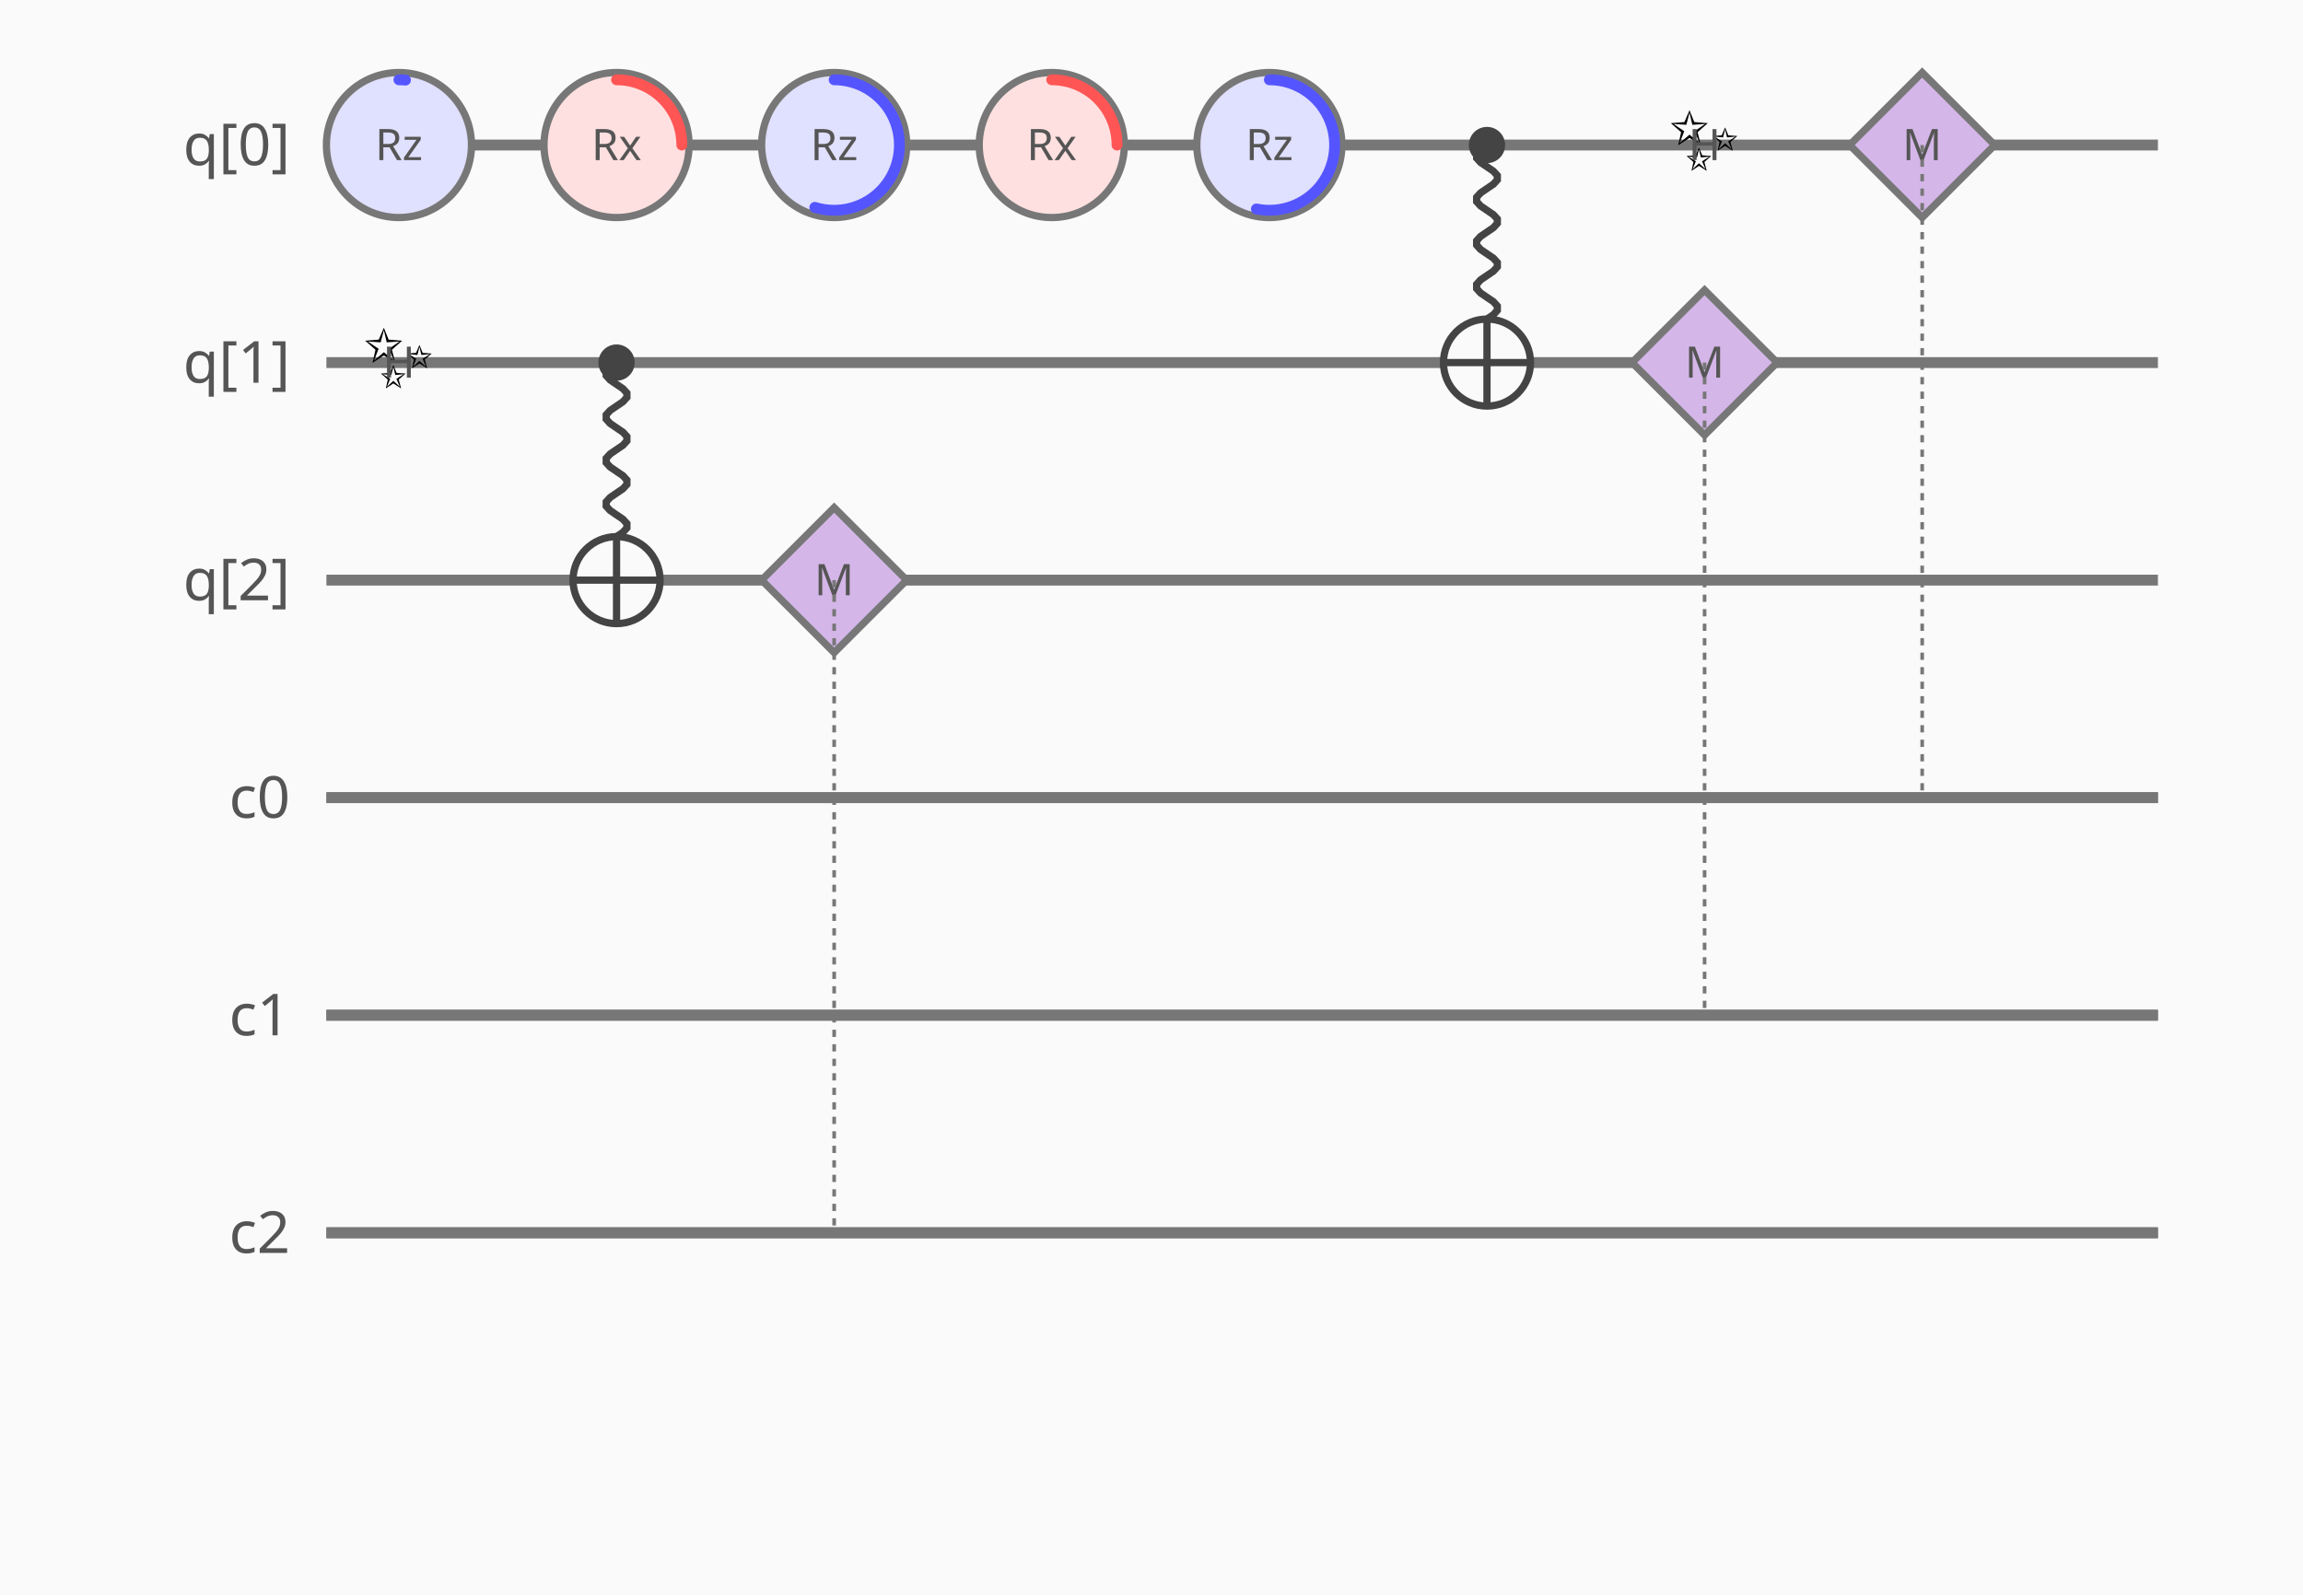
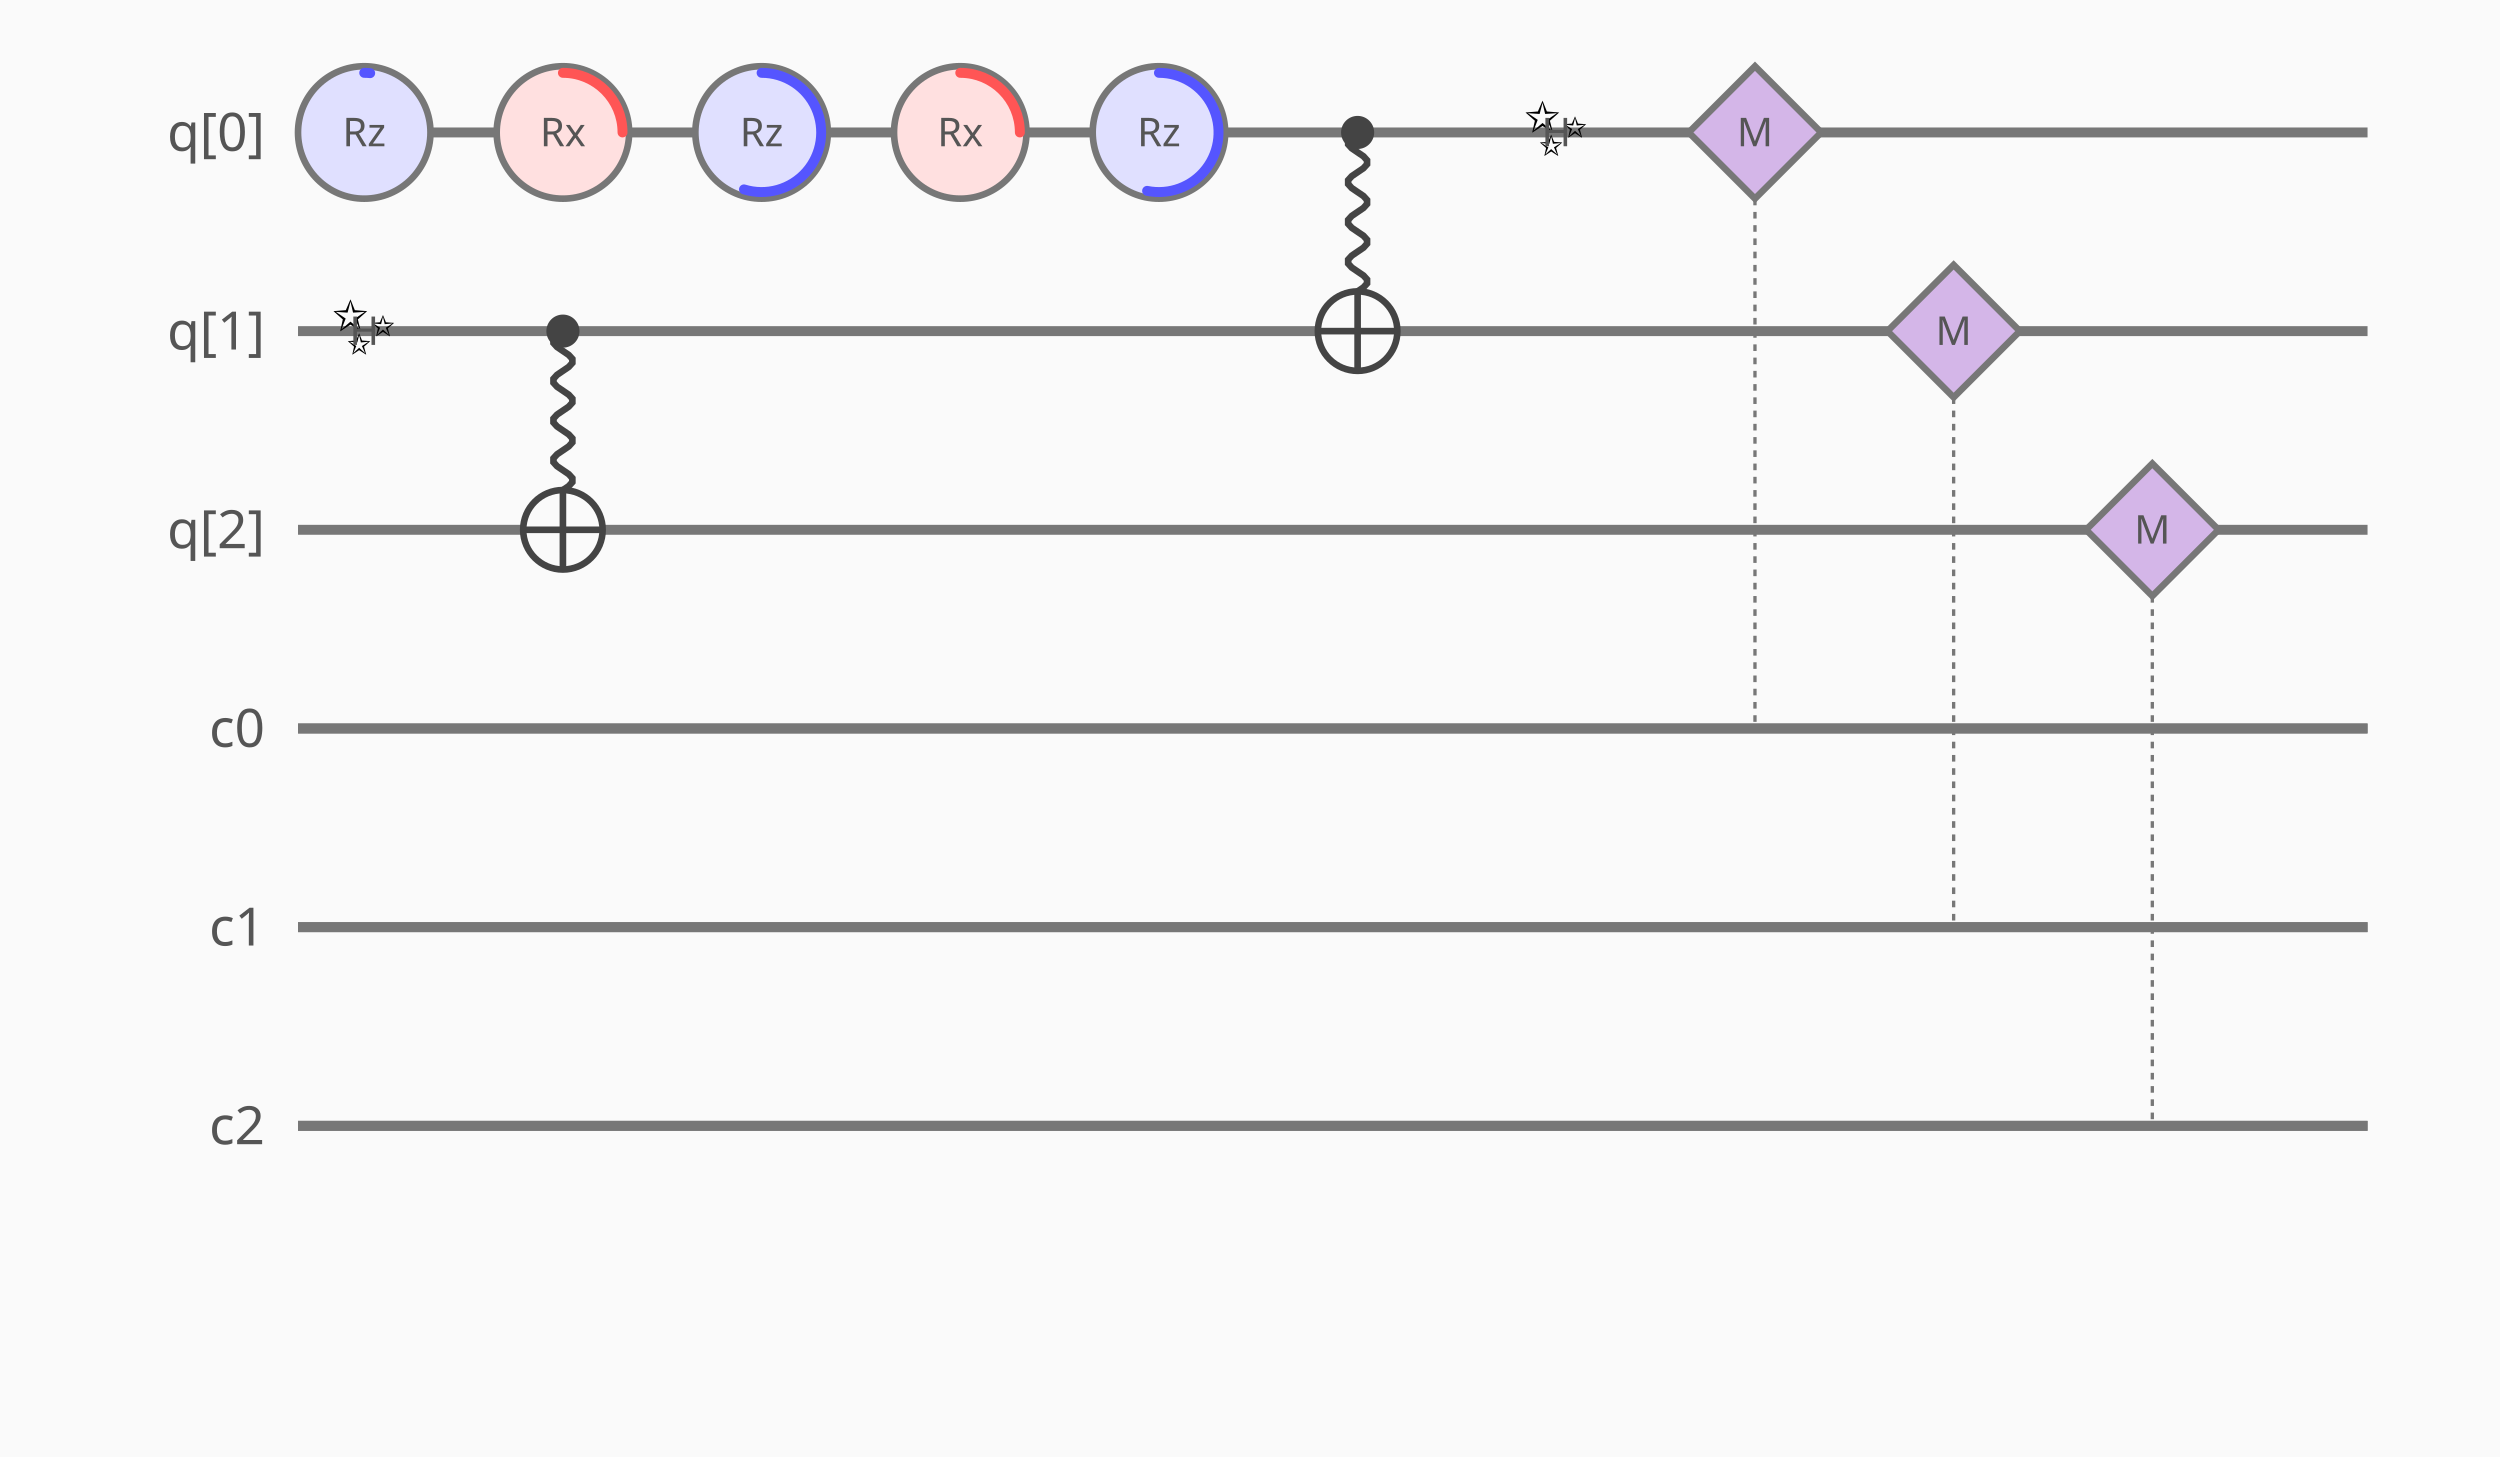
- <svg xmlns="http://www.w3.org/2000/svg" width="635.0" height="440" viewBox="0 0 635.0 440">
+ <svg xmlns="http://www.w3.org/2000/svg" width="755.0" height="440" viewBox="0 0 755.0 440">
  <rect width="100%" height="100%" fill="#fafafa" />
  <text x="80" y="220" fill="#555555" font-family="calibri" font-size="16" text-anchor="end" dominant-baseline="middle">c0</text>
  <text x="80" y="280" fill="#555555" font-family="calibri" font-size="16" text-anchor="end" dominant-baseline="middle">c1</text>
  <text x="80" y="340" fill="#555555" font-family="calibri" font-size="16" text-anchor="end" dominant-baseline="middle">c2</text>
  <text x="80" y="40" fill="#555555" font-family="calibri" font-size="16" text-anchor="end" dominant-baseline="middle">q[0]</text>
  <text x="80" y="100" fill="#555555" font-family="calibri" font-size="16" text-anchor="end" dominant-baseline="middle">q[1]</text>
  <text x="80" y="160" fill="#555555" font-family="calibri" font-size="16" text-anchor="end" dominant-baseline="middle">q[2]</text>
-   <line x1="90" y1="40" x2="595.0" y2="40" stroke="#777777" stroke-width="3" stroke-dasharray="" />
-   <line x1="90" y1="100" x2="595.0" y2="100" stroke="#777777" stroke-width="3" stroke-dasharray="" />
-   <line x1="90" y1="160" x2="595.0" y2="160" stroke="#777777" stroke-width="3" stroke-dasharray="" />
-   <line x1="90" y1="220" x2="595.0" y2="220" stroke="#777777" stroke-width="3" stroke-dasharray="" />
-   <line x1="90" y1="220" x2="595.0" y2="220" stroke="#777777" stroke-width="3" stroke-dasharray="" />
-   <line x1="90" y1="280" x2="595.0" y2="280" stroke="#777777" stroke-width="3" stroke-dasharray="" />
-   <line x1="90" y1="280" x2="595.0" y2="280" stroke="#777777" stroke-width="3" stroke-dasharray="" />
-   <line x1="90" y1="340" x2="595.0" y2="340" stroke="#777777" stroke-width="3" stroke-dasharray="" />
-   <line x1="90" y1="340" x2="595.0" y2="340" stroke="#777777" stroke-width="3" stroke-dasharray="" />
+   <line x1="90" y1="40" x2="715.0" y2="40" stroke="#777777" stroke-width="3" stroke-dasharray="" />
+   <line x1="90" y1="100" x2="715.0" y2="100" stroke="#777777" stroke-width="3" stroke-dasharray="" />
+   <line x1="90" y1="160" x2="715.0" y2="160" stroke="#777777" stroke-width="3" stroke-dasharray="" />
+   <line x1="90" y1="220" x2="715.0" y2="220" stroke="#777777" stroke-width="3" stroke-dasharray="" />
+   <line x1="90" y1="220" x2="715.0" y2="220" stroke="#777777" stroke-width="3" stroke-dasharray="" />
+   <line x1="90" y1="280" x2="715.0" y2="280" stroke="#777777" stroke-width="3" stroke-dasharray="" />
+   <line x1="90" y1="280" x2="715.0" y2="280" stroke="#777777" stroke-width="3" stroke-dasharray="" />
+   <line x1="90" y1="340" x2="715.0" y2="340" stroke="#777777" stroke-width="3" stroke-dasharray="" />
+   <line x1="90" y1="340" x2="715.0" y2="340" stroke="#777777" stroke-width="3" stroke-dasharray="" />
+   <path d="M 170.0 100.0 L 168.237 101.2 L 167.147 102.4 L 167.147 103.6 L 168.237 104.8 L 170.0 106.0 L 171.763 107.2 L 172.853 108.4 L 172.853 109.6 L 171.763 110.8 L 170.0 112.0 L 168.237 113.2 L 167.147 114.4 L 167.147 115.6 L 168.237 116.8 L 170.0 118.0 L 171.763 119.2 L 172.853 120.4 L 172.853 121.6 L 171.763 122.8 L 170.0 124.0 L 168.237 125.2 L 167.147 126.4 L 167.147 127.6 L 168.237 128.8 L 170.0 130.0 L 171.763 131.2 L 172.853 132.4 L 172.853 133.6 L 171.763 134.8 L 170.0 136.0 L 168.237 137.2 L 167.147 138.4 L 167.147 139.6 L 168.237 140.8 L 170.0 142.0 L 171.763 143.2 L 172.853 144.4 L 172.853 145.6 L 171.763 146.8 L 170.0 148.0 L 168.237 149.2 L 167.147 150.4 L 167.147 151.6 L 168.237 152.8 L 170.0 154.0 L 171.763 155.2 L 172.853 156.4 L 172.853 157.6 L 171.763 158.8 L 170 160.0" stroke="#444444" stroke-width="2" fill="none" stroke-dasharray="" />
+   <path d="M 410.0 40.0 L 408.237 41.2 L 407.147 42.4 L 407.147 43.6 L 408.237 44.8 L 410.0 46.0 L 411.763 47.2 L 412.853 48.4 L 412.853 49.6 L 411.763 50.8 L 410.0 52.0 L 408.237 53.2 L 407.147 54.4 L 407.147 55.6 L 408.237 56.8 L 410.0 58.0 L 411.763 59.2 L 412.853 60.4 L 412.853 61.6 L 411.763 62.8 L 410.0 64.0 L 408.237 65.2 L 407.147 66.4 L 407.147 67.6 L 408.237 68.8 L 410.0 70.0 L 411.763 71.2 L 412.853 72.4 L 412.853 73.6 L 411.763 74.8 L 410.0 76.0 L 408.237 77.2 L 407.147 78.4 L 407.147 79.6 L 408.237 80.8 L 410.0 82.0 L 411.763 83.2 L 412.853 84.4 L 412.853 85.6 L 411.763 86.8 L 410.0 88.0 L 408.237 89.2 L 407.147 90.4 L 407.147 91.6 L 408.237 92.8 L 410.0 94.0 L 411.763 95.2 L 412.853 96.4 L 412.853 97.6 L 411.763 98.8 L 410.0 100.0" stroke="#444444" stroke-width="2" fill="none" stroke-dasharray="" />
+   <line x1="530.0" y1="40" x2="530.0" y2="220" stroke="#777777" stroke-width="1" stroke-dasharray="2,2" />
+   <line x1="590.0" y1="100" x2="590.0" y2="280" stroke="#777777" stroke-width="1" stroke-dasharray="2,2" />
+   <line x1="650.0" y1="160" x2="650.0" y2="340" stroke="#777777" stroke-width="1" stroke-dasharray="2,2" />
  <circle cx="110.0" cy="40" r="20" fill="#e0e0ff" stroke="#777777" stroke-width="2" />
  <path d="M 110.0 22.0 A 18 18 0 0 1 111.797 22.09" fill="none" stroke="#5555ff" stroke-width="3" stroke-linecap="round" />
  <text x="110.0" y="40" fill="#555555" font-family="sans-serif" font-size="12" text-anchor="middle" dominant-baseline="middle">Rz</text>
  <text x="110.0" y="100" font-size="24" text-anchor="middle" dominant-baseline="middle">✨</text>
  <text x="110.0" y="100" fill="#555555" font-family="sans-serif" font-size="12" text-anchor="middle" dominant-baseline="middle">H</text>
  <circle cx="170.0" cy="40" r="20" fill="#ffe0e0" stroke="#777777" stroke-width="2" />
  <path d="M 170.0 22.0 A 18 18 0 0 1 188.0 40.0" fill="none" stroke="#ff5555" stroke-width="3" stroke-linecap="round" />
  <text x="170.0" y="40" fill="#555555" font-family="sans-serif" font-size="12" text-anchor="middle" dominant-baseline="middle">Rx</text>
-   <path d="M 170.0 100.0 L 168.237 101.2 L 167.147 102.4 L 167.147 103.6 L 168.237 104.8 L 170.0 106.0 L 171.763 107.2 L 172.853 108.4 L 172.853 109.6 L 171.763 110.8 L 170.0 112.0 L 168.237 113.2 L 167.147 114.4 L 167.147 115.6 L 168.237 116.8 L 170.0 118.0 L 171.763 119.2 L 172.853 120.4 L 172.853 121.6 L 171.763 122.8 L 170.0 124.0 L 168.237 125.2 L 167.147 126.4 L 167.147 127.6 L 168.237 128.8 L 170.0 130.0 L 171.763 131.2 L 172.853 132.4 L 172.853 133.6 L 171.763 134.8 L 170.0 136.0 L 168.237 137.2 L 167.147 138.4 L 167.147 139.6 L 168.237 140.8 L 170.0 142.0 L 171.763 143.2 L 172.853 144.4 L 172.853 145.6 L 171.763 146.8 L 170.0 148.0 L 168.237 149.2 L 167.147 150.4 L 167.147 151.6 L 168.237 152.8 L 170.0 154.0 L 171.763 155.2 L 172.853 156.4 L 172.853 157.6 L 171.763 158.8 L 170 160.0" stroke="#444444" stroke-width="2" fill="none" stroke-dasharray="" />
  <circle cx="170.0" cy="100" r="5" fill="#444444" stroke="none" stroke-width="1" />
  <circle cx="170.0" cy="160" r="12" fill="#fafafa" stroke="#444444" stroke-width="2" />
  <line x1="158.0" y1="160" x2="182.0" y2="160" stroke="#444444" stroke-width="2" />
  <line x1="170.0" y1="148" x2="170.0" y2="172" stroke="#444444" stroke-width="2" />
  <circle cx="230.0" cy="40" r="20" fill="#e0e0ff" stroke="#777777" stroke-width="2" />
  <path d="M 230.0 22.0 A 18 18 0 1 1 224.681 57.196" fill="none" stroke="#5555ff" stroke-width="3" stroke-linecap="round" />
  <text x="230.0" y="40" fill="#555555" font-family="sans-serif" font-size="12" text-anchor="middle" dominant-baseline="middle">Rz</text>
-   <polygon points="230.0,140 250.0,160 230.0,180 210.0,160" fill="#d4b6e8" stroke="#777777" stroke-width="2" />
-   <text x="230.0" y="160" fill="#555555" font-family="sans-serif" font-size="12" text-anchor="middle" dominant-baseline="middle">M</text>
-   <line x1="230.0" y1="160" x2="230.0" y2="340" stroke="#777777" stroke-width="1" stroke-dasharray="2,2" />
  <circle cx="290.0" cy="40" r="20" fill="#ffe0e0" stroke="#777777" stroke-width="2" />
  <path d="M 290.0 22.0 A 18 18 0 0 1 308.0 40.0" fill="none" stroke="#ff5555" stroke-width="3" stroke-linecap="round" />
  <text x="290.0" y="40" fill="#555555" font-family="sans-serif" font-size="12" text-anchor="middle" dominant-baseline="middle">Rx</text>
  <circle cx="350.0" cy="40" r="20" fill="#e0e0ff" stroke="#777777" stroke-width="2" />
  <path d="M 350.0 22.0 A 18 18 0 1 1 346.424 57.641" fill="none" stroke="#5555ff" stroke-width="3" stroke-linecap="round" />
  <text x="350.0" y="40" fill="#555555" font-family="sans-serif" font-size="12" text-anchor="middle" dominant-baseline="middle">Rz</text>
-   <path d="M 410.0 40.0 L 408.237 41.2 L 407.147 42.4 L 407.147 43.6 L 408.237 44.8 L 410.0 46.0 L 411.763 47.2 L 412.853 48.4 L 412.853 49.6 L 411.763 50.8 L 410.0 52.0 L 408.237 53.2 L 407.147 54.4 L 407.147 55.6 L 408.237 56.8 L 410.0 58.0 L 411.763 59.2 L 412.853 60.4 L 412.853 61.6 L 411.763 62.8 L 410.0 64.0 L 408.237 65.2 L 407.147 66.4 L 407.147 67.6 L 408.237 68.8 L 410.0 70.0 L 411.763 71.2 L 412.853 72.4 L 412.853 73.6 L 411.763 74.8 L 410.0 76.0 L 408.237 77.2 L 407.147 78.4 L 407.147 79.6 L 408.237 80.8 L 410.0 82.0 L 411.763 83.2 L 412.853 84.4 L 412.853 85.6 L 411.763 86.8 L 410.0 88.0 L 408.237 89.2 L 407.147 90.4 L 407.147 91.6 L 408.237 92.8 L 410.0 94.0 L 411.763 95.2 L 412.853 96.4 L 412.853 97.6 L 411.763 98.8 L 410.0 100.0" stroke="#444444" stroke-width="2" fill="none" stroke-dasharray="" />
  <circle cx="410.0" cy="40" r="5" fill="#444444" stroke="none" stroke-width="1" />
  <circle cx="410.0" cy="100" r="12" fill="#fafafa" stroke="#444444" stroke-width="2" />
  <line x1="398.0" y1="100" x2="422.0" y2="100" stroke="#444444" stroke-width="2" />
  <line x1="410.0" y1="88" x2="410.0" y2="112" stroke="#444444" stroke-width="2" />
  <text x="470.0" y="40" font-size="24" text-anchor="middle" dominant-baseline="middle">✨</text>
  <text x="470.0" y="40" fill="#555555" font-family="sans-serif" font-size="12" text-anchor="middle" dominant-baseline="middle">H</text>
-   <polygon points="470.0,80 490.0,100 470.0,120 450.0,100" fill="#d4b6e8" stroke="#777777" stroke-width="2" />
-   <text x="470.0" y="100" fill="#555555" font-family="sans-serif" font-size="12" text-anchor="middle" dominant-baseline="middle">M</text>
-   <line x1="470.0" y1="100" x2="470.0" y2="280" stroke="#777777" stroke-width="1" stroke-dasharray="2,2" />
  <polygon points="530.0,20 550.0,40 530.0,60 510.0,40" fill="#d4b6e8" stroke="#777777" stroke-width="2" />
  <text x="530.0" y="40" fill="#555555" font-family="sans-serif" font-size="12" text-anchor="middle" dominant-baseline="middle">M</text>
-   <line x1="530.0" y1="40" x2="530.0" y2="220" stroke="#777777" stroke-width="1" stroke-dasharray="2,2" />
+   <polygon points="590.0,80 610.0,100 590.0,120 570.0,100" fill="#d4b6e8" stroke="#777777" stroke-width="2" />
+   <text x="590.0" y="100" fill="#555555" font-family="sans-serif" font-size="12" text-anchor="middle" dominant-baseline="middle">M</text>
+   <polygon points="650.0,140 670.0,160 650.0,180 630.0,160" fill="#d4b6e8" stroke="#777777" stroke-width="2" />
+   <text x="650.0" y="160" fill="#555555" font-family="sans-serif" font-size="12" text-anchor="middle" dominant-baseline="middle">M</text>
</svg>
